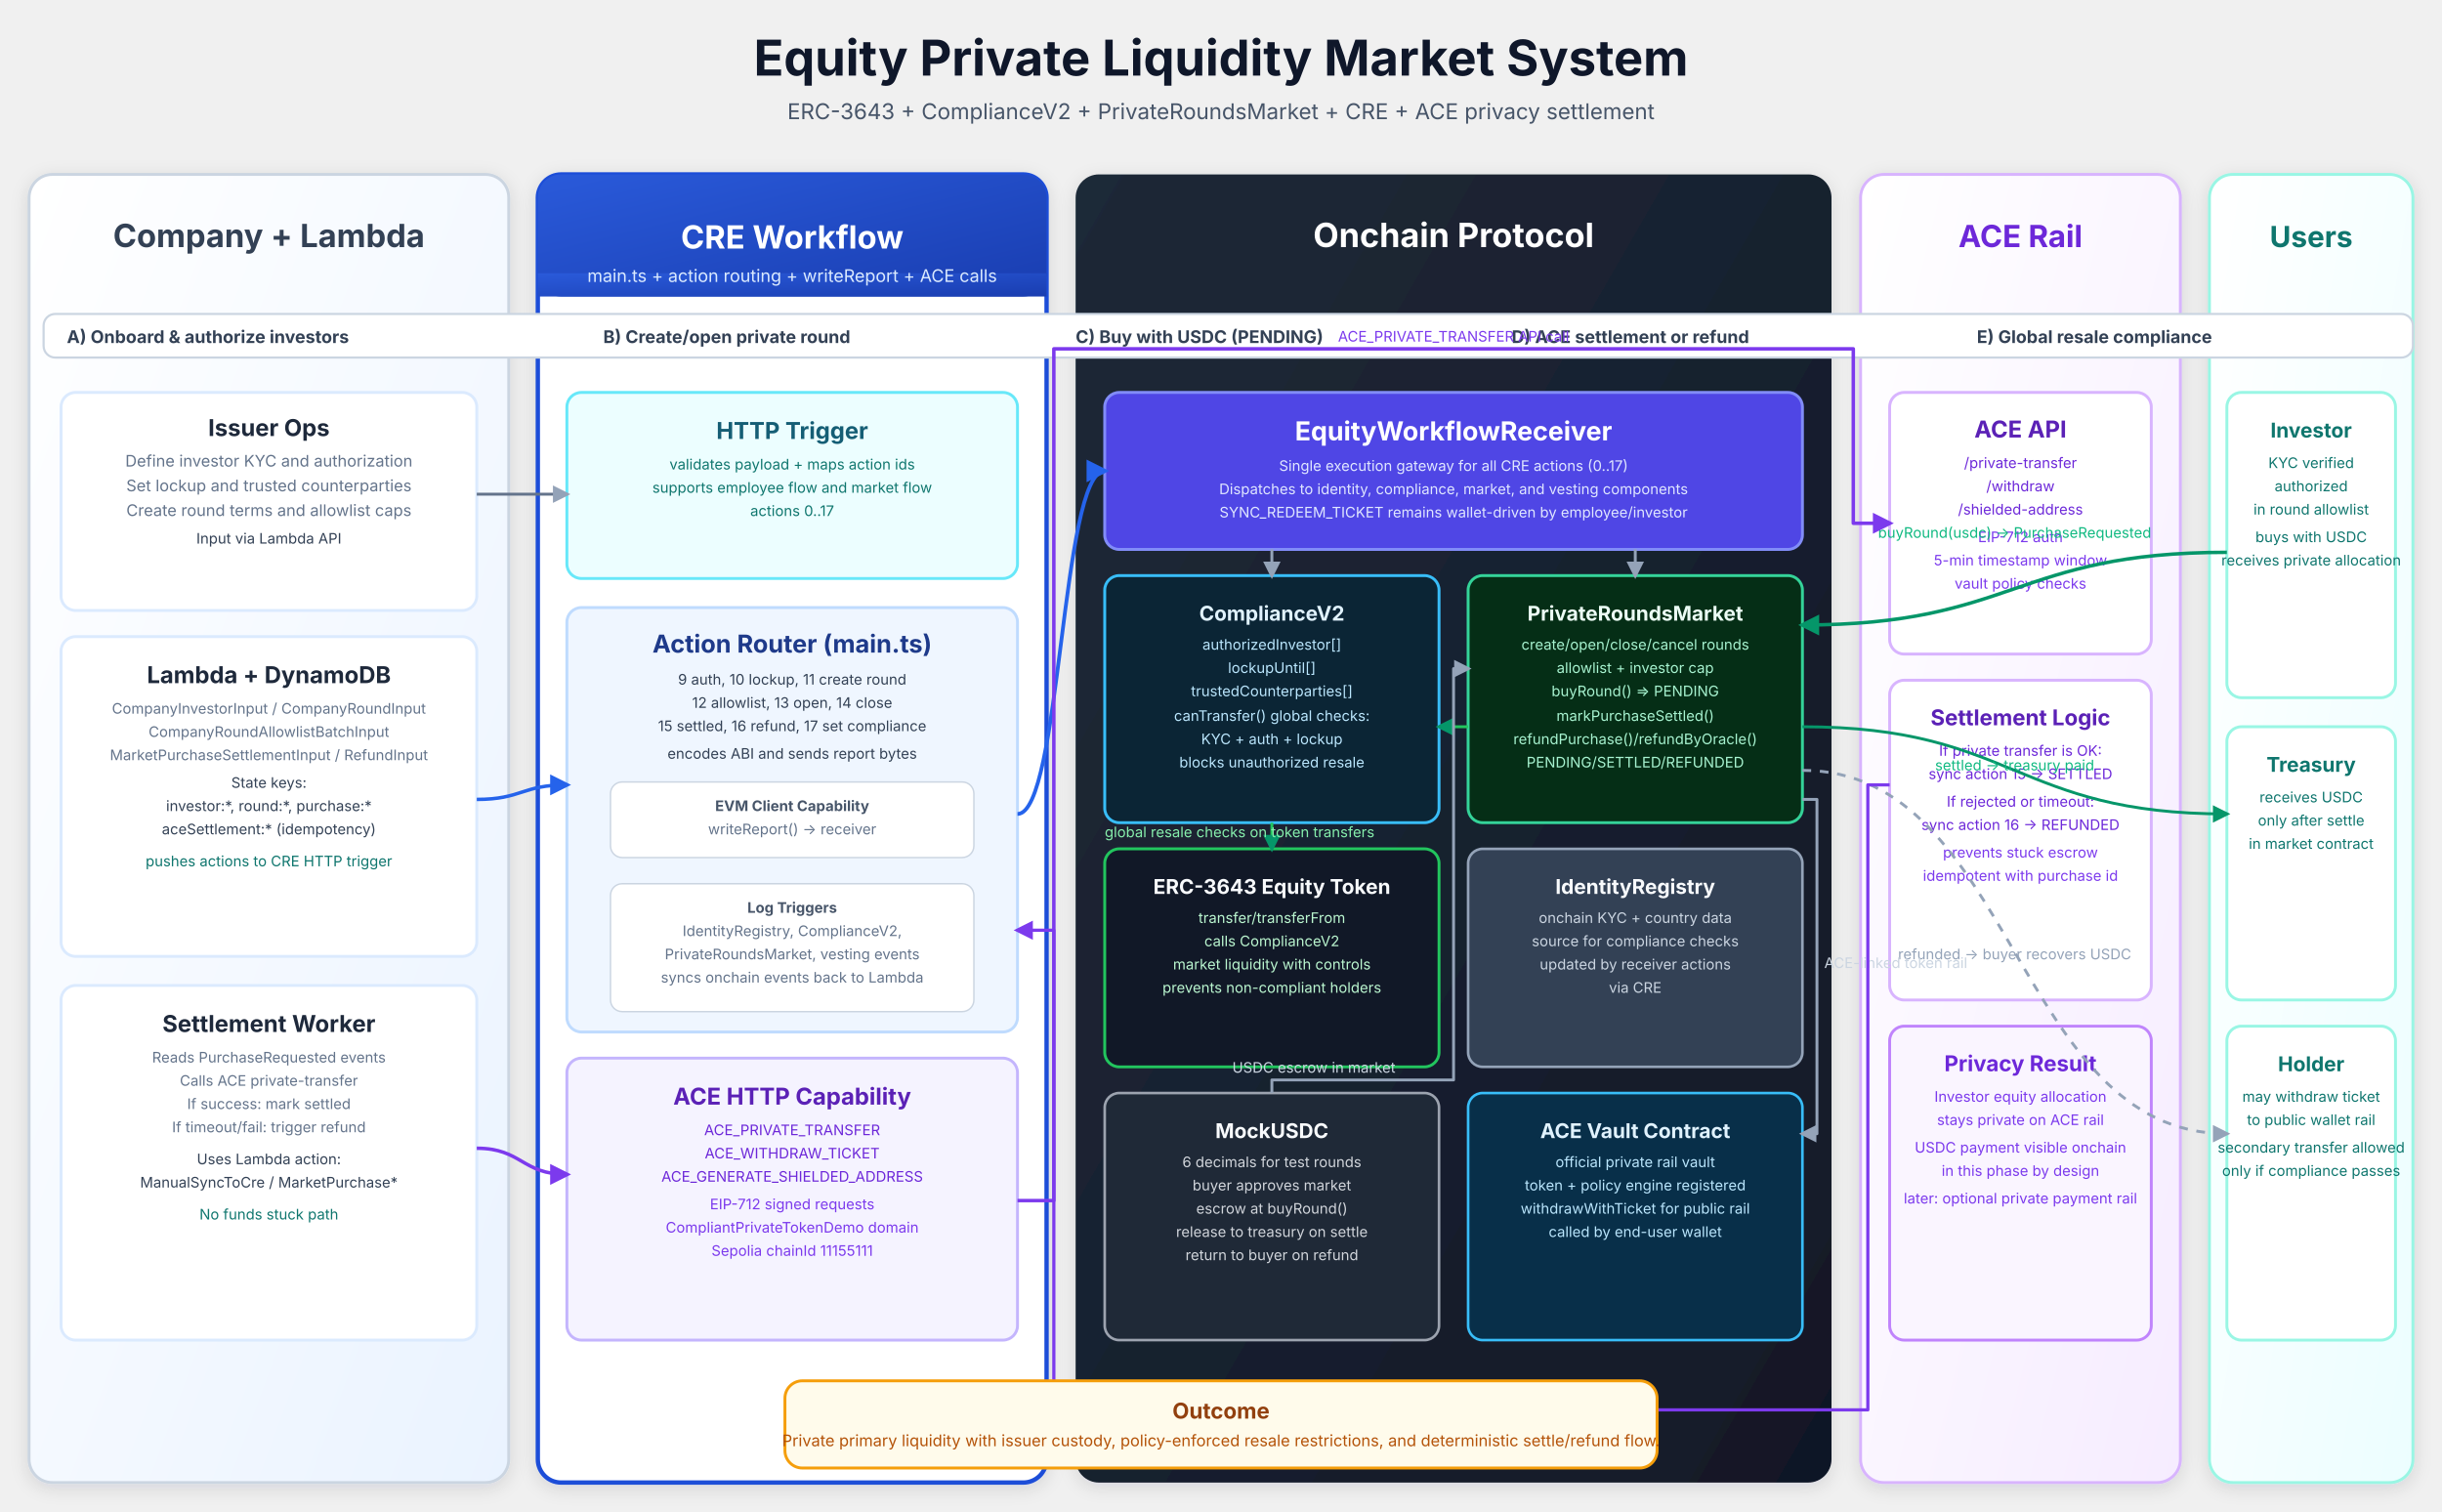
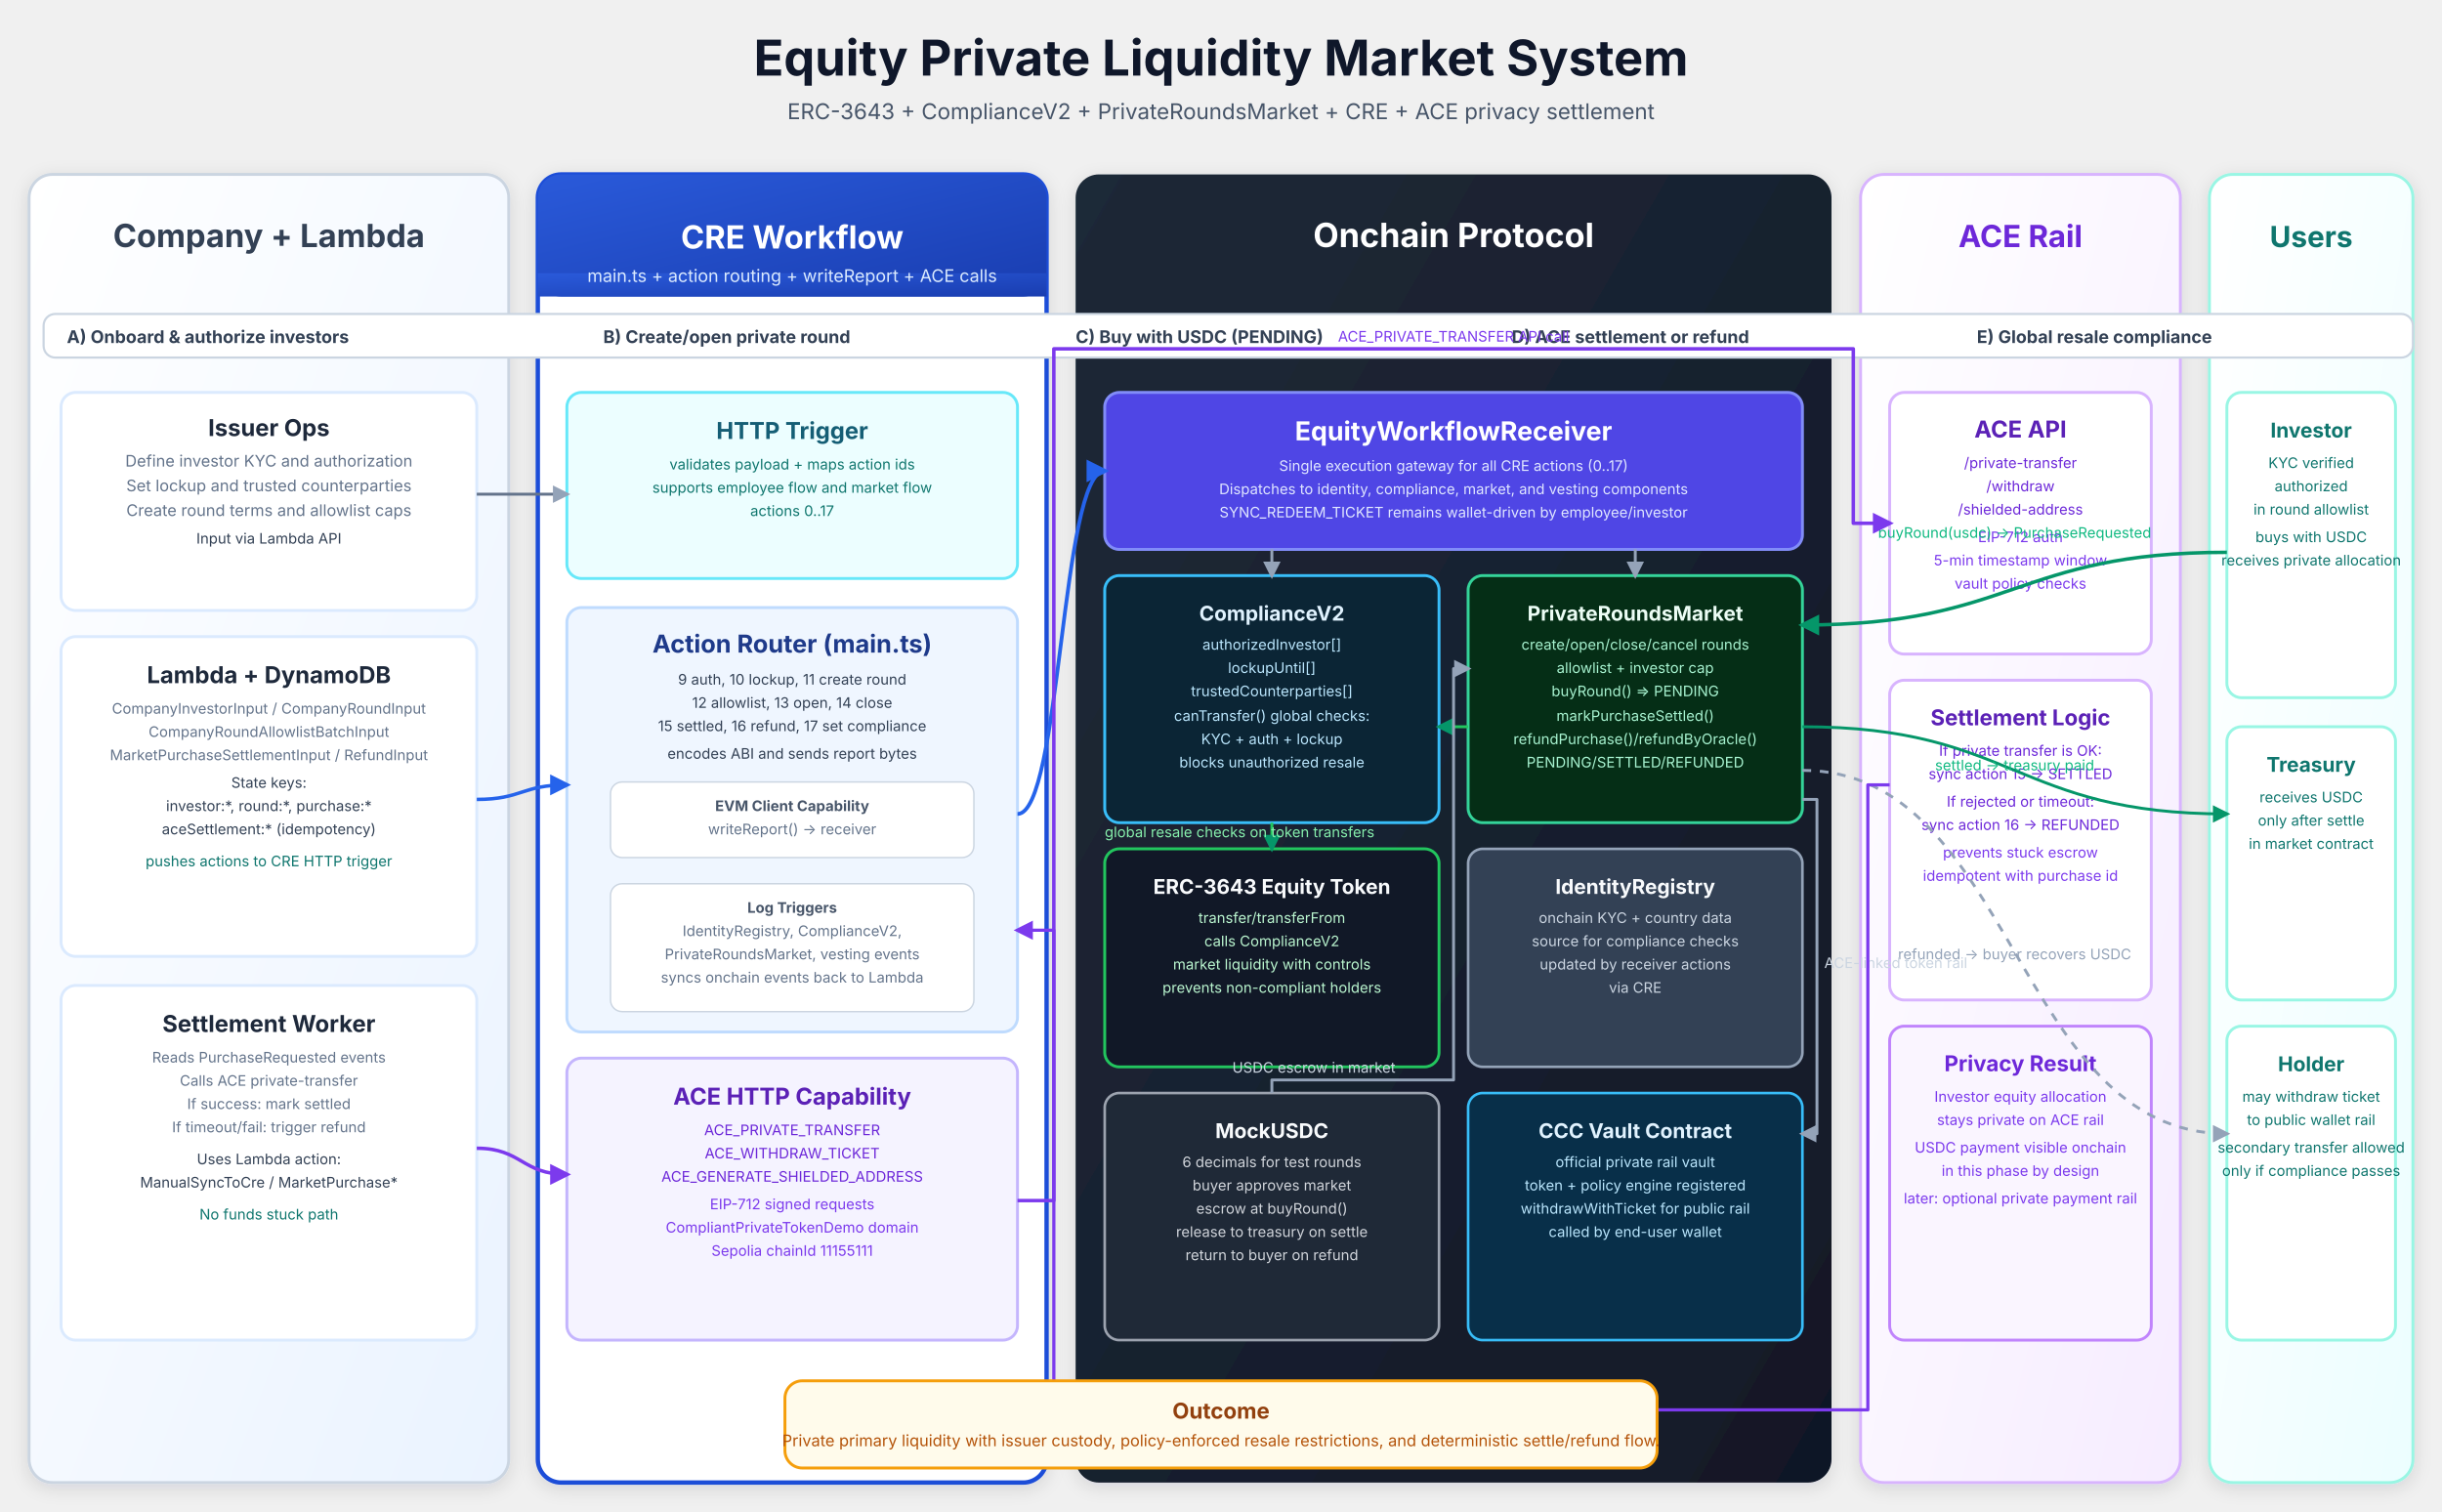
<svg xmlns="http://www.w3.org/2000/svg" viewBox="0 0 1680 1040" width="100%" height="100%" style="background:#f4f8fc;font-family:'Segoe UI','Inter',Arial,sans-serif;">
  <defs>
    <filter id="shadow" x="-10%" y="-10%" width="120%" height="120%">
      <feDropShadow dx="0" dy="3" stdDeviation="6" flood-color="#0f172a" flood-opacity="0.12" />
    </filter>
    <linearGradient id="laneOps" x1="0" y1="0" x2="1" y2="1">
      <stop offset="0%" stop-color="#ffffff" />
      <stop offset="100%" stop-color="#eaf3ff" />
    </linearGradient>
    <linearGradient id="laneCre" x1="0" y1="0" x2="1" y2="1">
      <stop offset="0%" stop-color="#2a5ada" />
      <stop offset="100%" stop-color="#193db0" />
    </linearGradient>
    <linearGradient id="laneChain" x1="0" y1="0" x2="1" y2="1">
      <stop offset="0%" stop-color="#1f2937" />
      <stop offset="100%" stop-color="#111827" />
    </linearGradient>
    <linearGradient id="laneAce" x1="0" y1="0" x2="1" y2="1">
      <stop offset="0%" stop-color="#ffffff" />
      <stop offset="100%" stop-color="#f6ecff" />
    </linearGradient>
    <linearGradient id="laneUser" x1="0" y1="0" x2="1" y2="1">
      <stop offset="0%" stop-color="#ffffff" />
      <stop offset="100%" stop-color="#ecfeff" />
    </linearGradient>
    <marker id="arrBlue" viewBox="0 0 10 10" refX="8" refY="5" markerWidth="6" markerHeight="6" orient="auto">
      <path d="M 0 0 L 10 5 L 0 10 z" fill="#2563eb" />
    </marker>
    <marker id="arrGreen" viewBox="0 0 10 10" refX="8" refY="5" markerWidth="6" markerHeight="6" orient="auto">
      <path d="M 0 0 L 10 5 L 0 10 z" fill="#059669" />
    </marker>
    <marker id="arrPurple" viewBox="0 0 10 10" refX="8" refY="5" markerWidth="6" markerHeight="6" orient="auto">
      <path d="M 0 0 L 10 5 L 0 10 z" fill="#7c3aed" />
    </marker>
    <marker id="arrGray" viewBox="0 0 10 10" refX="8" refY="5" markerWidth="6" markerHeight="6" orient="auto">
      <path d="M 0 0 L 10 5 L 0 10 z" fill="#94a3b8" />
    </marker>
  </defs>
  <text x="840" y="52" font-size="34" font-weight="700" fill="#0f172a" text-anchor="middle">Equity Private Liquidity Market System</text>
  <text x="840" y="82" font-size="15" fill="#475569" text-anchor="middle">ERC-3643 + ComplianceV2 + PrivateRoundsMarket + CRE + ACE privacy settlement</text>
  <rect x="20" y="120" width="330" height="900" rx="16" fill="url(#laneOps)" stroke="#cbd5e1" stroke-width="2" filter="url(#shadow)" />
  <rect x="370" y="120" width="350" height="900" rx="16" fill="#ffffff" stroke="#1d4ed8" stroke-width="3" filter="url(#shadow)" />
  <rect x="370" y="120" width="350" height="84" rx="16" fill="url(#laneCre)" />
  <path d="M 370 188 L 720 188 L 720 204 L 370 204 Z" fill="url(#laneCre)" />
  <rect x="740" y="120" width="520" height="900" rx="16" fill="url(#laneChain)" filter="url(#shadow)" />
  <rect x="1280" y="120" width="220" height="900" rx="16" fill="url(#laneAce)" stroke="#d8b4fe" stroke-width="2" filter="url(#shadow)" />
  <rect x="1520" y="120" width="140" height="900" rx="16" fill="url(#laneUser)" stroke="#99f6e4" stroke-width="2" filter="url(#shadow)" />
  <text x="185" y="170" font-size="22" font-weight="700" fill="#334155" text-anchor="middle">Company + Lambda</text>
  <text x="545" y="171" font-size="22" font-weight="700" fill="#ffffff" text-anchor="middle">CRE Workflow</text>
  <text x="545" y="194" font-size="12" fill="#dbeafe" text-anchor="middle">main.ts + action routing + writeReport + ACE calls</text>
  <text x="1000" y="170" font-size="23" font-weight="700" fill="#ffffff" text-anchor="middle">Onchain Protocol</text>
  <text x="1390" y="170" font-size="21" font-weight="700" fill="#6d28d9" text-anchor="middle">ACE Rail</text>
  <text x="1590" y="170" font-size="20" font-weight="700" fill="#0f766e" text-anchor="middle">Users</text>
  <rect x="30" y="216" width="1630" height="30" rx="8" fill="#ffffff" stroke="#cbd5e1" stroke-width="1.5" />
  <text x="46" y="236" font-size="12" font-weight="700" fill="#334155">A) Onboard &amp; authorize investors</text>
  <text x="415" y="236" font-size="12" font-weight="700" fill="#334155">B) Create/open private round</text>
  <text x="740" y="236" font-size="12" font-weight="700" fill="#334155">C) Buy with USDC (PENDING)</text>
  <text x="1040" y="236" font-size="12" font-weight="700" fill="#334155">D) ACE settlement or refund</text>
  <text x="1360" y="236" font-size="12" font-weight="700" fill="#334155">E) Global resale compliance</text>
  <rect x="42" y="270" width="286" height="150" rx="10" fill="#ffffff" stroke="#dbeafe" stroke-width="2" />
  <text x="185" y="300" font-size="16" font-weight="700" fill="#1e293b" text-anchor="middle">Issuer Ops</text>
  <text x="185" y="321" font-size="11" fill="#64748b" text-anchor="middle">Define investor KYC and authorization</text>
  <text x="185" y="338" font-size="11" fill="#64748b" text-anchor="middle">Set lockup and trusted counterparties</text>
  <text x="185" y="355" font-size="11" fill="#64748b" text-anchor="middle">Create round terms and allowlist caps</text>
  <text x="185" y="374" font-size="10" fill="#334155" text-anchor="middle">Input via Lambda API</text>
  <rect x="42" y="438" width="286" height="220" rx="10" fill="#ffffff" stroke="#dbeafe" stroke-width="2" />
  <text x="185" y="470" font-size="16" font-weight="700" fill="#1e293b" text-anchor="middle">Lambda + DynamoDB</text>
  <text x="185" y="491" font-size="10" fill="#64748b" text-anchor="middle">CompanyInvestorInput / CompanyRoundInput</text>
  <text x="185" y="507" font-size="10" fill="#64748b" text-anchor="middle">CompanyRoundAllowlistBatchInput</text>
  <text x="185" y="523" font-size="10" fill="#64748b" text-anchor="middle">MarketPurchaseSettlementInput / RefundInput</text>
  <text x="185" y="542" font-size="10" fill="#334155" text-anchor="middle">State keys:</text>
  <text x="185" y="558" font-size="10" fill="#334155" text-anchor="middle">investor:*, round:*, purchase:*</text>
  <text x="185" y="574" font-size="10" fill="#334155" text-anchor="middle">aceSettlement:* (idempotency)</text>
  <text x="185" y="596" font-size="10" fill="#0f766e" text-anchor="middle">pushes actions to CRE HTTP trigger</text>
  <rect x="42" y="678" width="286" height="244" rx="10" fill="#ffffff" stroke="#dbeafe" stroke-width="2" />
  <text x="185" y="710" font-size="16" font-weight="700" fill="#1e293b" text-anchor="middle">Settlement Worker</text>
  <text x="185" y="731" font-size="10" fill="#64748b" text-anchor="middle">Reads PurchaseRequested events</text>
  <text x="185" y="747" font-size="10" fill="#64748b" text-anchor="middle">Calls ACE private-transfer</text>
  <text x="185" y="763" font-size="10" fill="#64748b" text-anchor="middle">If success: mark settled</text>
  <text x="185" y="779" font-size="10" fill="#64748b" text-anchor="middle">If timeout/fail: trigger refund</text>
  <text x="185" y="801" font-size="10" fill="#334155" text-anchor="middle">Uses Lambda action:</text>
  <text x="185" y="817" font-size="10" fill="#334155" text-anchor="middle">ManualSyncToCre / MarketPurchase*</text>
  <text x="185" y="839" font-size="10" fill="#0f766e" text-anchor="middle">No funds stuck path</text>
  <rect x="390" y="270" width="310" height="128" rx="10" fill="#ecfeff" stroke="#67e8f9" stroke-width="2" />
  <text x="545" y="302" font-size="16" font-weight="700" fill="#155e75" text-anchor="middle">HTTP Trigger</text>
  <text x="545" y="323" font-size="10" fill="#0f766e" text-anchor="middle">validates payload + maps action ids</text>
  <text x="545" y="339" font-size="10" fill="#0f766e" text-anchor="middle">supports employee flow and market flow</text>
  <text x="545" y="355" font-size="10" fill="#0f766e" text-anchor="middle">actions 0..17</text>
  <rect x="390" y="418" width="310" height="292" rx="10" fill="#eff6ff" stroke="#bfdbfe" stroke-width="2" />
  <text x="545" y="449" font-size="17" font-weight="700" fill="#1e3a8a" text-anchor="middle">Action Router (main.ts)</text>
  <text x="545" y="471" font-size="10" fill="#334155" text-anchor="middle">9 auth, 10 lockup, 11 create round</text>
  <text x="545" y="487" font-size="10" fill="#334155" text-anchor="middle">12 allowlist, 13 open, 14 close</text>
  <text x="545" y="503" font-size="10" fill="#334155" text-anchor="middle">15 settled, 16 refund, 17 set compliance</text>
  <text x="545" y="522" font-size="10" fill="#334155" text-anchor="middle">encodes ABI and sends report bytes</text>
  <rect x="420" y="538" width="250" height="52" rx="8" fill="#ffffff" stroke="#cbd5e1" stroke-width="1" />
  <text x="545" y="558" font-size="10" font-weight="700" fill="#475569" text-anchor="middle">EVM Client Capability</text>
  <text x="545" y="574" font-size="10" fill="#64748b" text-anchor="middle">writeReport() -&gt; receiver</text>
  <rect x="420" y="608" width="250" height="88" rx="8" fill="#ffffff" stroke="#cbd5e1" stroke-width="1" />
  <text x="545" y="628" font-size="10" font-weight="700" fill="#475569" text-anchor="middle">Log Triggers</text>
  <text x="545" y="644" font-size="10" fill="#64748b" text-anchor="middle">IdentityRegistry, ComplianceV2,</text>
  <text x="545" y="660" font-size="10" fill="#64748b" text-anchor="middle">PrivateRoundsMarket, vesting events</text>
  <text x="545" y="676" font-size="10" fill="#64748b" text-anchor="middle">syncs onchain events back to Lambda</text>
  <rect x="390" y="728" width="310" height="194" rx="10" fill="#f5f3ff" stroke="#c4b5fd" stroke-width="2" />
  <text x="545" y="760" font-size="16" font-weight="700" fill="#5b21b6" text-anchor="middle">ACE HTTP Capability</text>
  <text x="545" y="781" font-size="10" fill="#6d28d9" text-anchor="middle">ACE_PRIVATE_TRANSFER</text>
  <text x="545" y="797" font-size="10" fill="#6d28d9" text-anchor="middle">ACE_WITHDRAW_TICKET</text>
  <text x="545" y="813" font-size="10" fill="#6d28d9" text-anchor="middle">ACE_GENERATE_SHIELDED_ADDRESS</text>
  <text x="545" y="832" font-size="10" fill="#7c3aed" text-anchor="middle">EIP-712 signed requests</text>
  <text x="545" y="848" font-size="10" fill="#7c3aed" text-anchor="middle">CompliantPrivateTokenDemo domain</text>
  <text x="545" y="864" font-size="10" fill="#7c3aed" text-anchor="middle">Sepolia chainId 11155111</text>
  <rect x="760" y="270" width="480" height="108" rx="10" fill="#4f46e5" stroke="#818cf8" stroke-width="2" />
  <text x="1000" y="303" font-size="18" font-weight="700" fill="#ffffff" text-anchor="middle">EquityWorkflowReceiver</text>
  <text x="1000" y="324" font-size="10" fill="#e0e7ff" text-anchor="middle">Single execution gateway for all CRE actions (0..17)</text>
  <text x="1000" y="340" font-size="10" fill="#e0e7ff" text-anchor="middle">Dispatches to identity, compliance, market, and vesting components</text>
  <text x="1000" y="356" font-size="10" fill="#e0e7ff" text-anchor="middle">SYNC_REDEEM_TICKET remains wallet-driven by employee/investor</text>
  <rect x="760" y="396" width="230" height="170" rx="10" fill="#0b2535" stroke="#38bdf8" stroke-width="2" />
  <text x="875" y="427" font-size="14" font-weight="700" fill="#e0f2fe" text-anchor="middle">ComplianceV2</text>
  <text x="875" y="447" font-size="10" fill="#bae6fd" text-anchor="middle">authorizedInvestor[]</text>
  <text x="875" y="463" font-size="10" fill="#bae6fd" text-anchor="middle">lockupUntil[]</text>
  <text x="875" y="479" font-size="10" fill="#bae6fd" text-anchor="middle">trustedCounterparties[]</text>
  <text x="875" y="496" font-size="10" fill="#bae6fd" text-anchor="middle">canTransfer() global checks:</text>
  <text x="875" y="512" font-size="10" fill="#bae6fd" text-anchor="middle">KYC + auth + lockup</text>
  <text x="875" y="528" font-size="10" fill="#bae6fd" text-anchor="middle">blocks unauthorized resale</text>
  <rect x="1010" y="396" width="230" height="170" rx="10" fill="#052e16" stroke="#34d399" stroke-width="2" />
  <text x="1125" y="427" font-size="14" font-weight="700" fill="#ecfdf5" text-anchor="middle">PrivateRoundsMarket</text>
  <text x="1125" y="447" font-size="10" fill="#a7f3d0" text-anchor="middle">create/open/close/cancel rounds</text>
  <text x="1125" y="463" font-size="10" fill="#a7f3d0" text-anchor="middle">allowlist + investor cap</text>
  <text x="1125" y="479" font-size="10" fill="#a7f3d0" text-anchor="middle">buyRound() =&gt; PENDING</text>
  <text x="1125" y="496" font-size="10" fill="#a7f3d0" text-anchor="middle">markPurchaseSettled()</text>
  <text x="1125" y="512" font-size="10" fill="#a7f3d0" text-anchor="middle">refundPurchase()/refundByOracle()</text>
  <text x="1125" y="528" font-size="10" fill="#a7f3d0" text-anchor="middle">PENDING/SETTLED/REFUNDED</text>
  <rect x="760" y="584" width="230" height="150" rx="10" fill="#111827" stroke="#22c55e" stroke-width="2" />
  <text x="875" y="615" font-size="14" font-weight="700" fill="#f8fafc" text-anchor="middle">ERC-3643 Equity Token</text>
  <text x="875" y="635" font-size="10" fill="#bbf7d0" text-anchor="middle">transfer/transferFrom</text>
  <text x="875" y="651" font-size="10" fill="#bbf7d0" text-anchor="middle">calls ComplianceV2</text>
  <text x="875" y="667" font-size="10" fill="#bbf7d0" text-anchor="middle">market liquidity with controls</text>
  <text x="875" y="683" font-size="10" fill="#bbf7d0" text-anchor="middle">prevents non-compliant holders</text>
  <rect x="1010" y="584" width="230" height="150" rx="10" fill="#334155" stroke="#94a3b8" stroke-width="1.8" />
  <text x="1125" y="615" font-size="14" font-weight="700" fill="#f8fafc" text-anchor="middle">IdentityRegistry</text>
  <text x="1125" y="635" font-size="10" fill="#cbd5e1" text-anchor="middle">onchain KYC + country data</text>
  <text x="1125" y="651" font-size="10" fill="#cbd5e1" text-anchor="middle">source for compliance checks</text>
  <text x="1125" y="667" font-size="10" fill="#cbd5e1" text-anchor="middle">updated by receiver actions</text>
  <text x="1125" y="683" font-size="10" fill="#cbd5e1" text-anchor="middle">via CRE</text>
  <rect x="760" y="752" width="230" height="170" rx="10" fill="#1f2937" stroke="#9ca3af" stroke-width="1.8" />
  <text x="875" y="783" font-size="14" font-weight="700" fill="#f8fafc" text-anchor="middle">MockUSDC</text>
  <text x="875" y="803" font-size="10" fill="#d1d5db" text-anchor="middle">6 decimals for test rounds</text>
  <text x="875" y="819" font-size="10" fill="#d1d5db" text-anchor="middle">buyer approves market</text>
  <text x="875" y="835" font-size="10" fill="#d1d5db" text-anchor="middle">escrow at buyRound()</text>
  <text x="875" y="851" font-size="10" fill="#d1d5db" text-anchor="middle">release to treasury on settle</text>
  <text x="875" y="867" font-size="10" fill="#d1d5db" text-anchor="middle">return to buyer on refund</text>
  <rect x="1010" y="752" width="230" height="170" rx="10" fill="#082f49" stroke="#38bdf8" stroke-width="1.8" />
-   <text x="1125" y="783" font-size="14" font-weight="700" fill="#e0f2fe" text-anchor="middle">ACE Vault Contract</text>
+   <text x="1125" y="783" font-size="14" font-weight="700" fill="#e0f2fe" text-anchor="middle">CCC Vault Contract</text>
  <text x="1125" y="803" font-size="10" fill="#bae6fd" text-anchor="middle">official private rail vault</text>
  <text x="1125" y="819" font-size="10" fill="#bae6fd" text-anchor="middle">token + policy engine registered</text>
  <text x="1125" y="835" font-size="10" fill="#bae6fd" text-anchor="middle">withdrawWithTicket for public rail</text>
  <text x="1125" y="851" font-size="10" fill="#bae6fd" text-anchor="middle">called by end-user wallet</text>
  <rect x="1300" y="270" width="180" height="180" rx="10" fill="#ffffff" stroke="#d8b4fe" stroke-width="2" />
  <text x="1390" y="301" font-size="16" font-weight="700" fill="#5b21b6" text-anchor="middle">ACE API</text>
  <text x="1390" y="322" font-size="10" fill="#6d28d9" text-anchor="middle">/private-transfer</text>
  <text x="1390" y="338" font-size="10" fill="#6d28d9" text-anchor="middle">/withdraw</text>
  <text x="1390" y="354" font-size="10" fill="#6d28d9" text-anchor="middle">/shielded-address</text>
  <text x="1390" y="373" font-size="10" fill="#7c3aed" text-anchor="middle">EIP-712 auth</text>
  <text x="1390" y="389" font-size="10" fill="#7c3aed" text-anchor="middle">5-min timestamp window</text>
  <text x="1390" y="405" font-size="10" fill="#7c3aed" text-anchor="middle">vault policy checks</text>
  <rect x="1300" y="468" width="180" height="220" rx="10" fill="#ffffff" stroke="#d8b4fe" stroke-width="2" />
  <text x="1390" y="499" font-size="15" font-weight="700" fill="#5b21b6" text-anchor="middle">Settlement Logic</text>
  <text x="1390" y="520" font-size="10" fill="#6d28d9" text-anchor="middle">If private transfer is OK:</text>
  <text x="1390" y="536" font-size="10" fill="#6d28d9" text-anchor="middle">sync action 15 -&gt; SETTLED</text>
  <text x="1390" y="555" font-size="10" fill="#6d28d9" text-anchor="middle">If rejected or timeout:</text>
  <text x="1390" y="571" font-size="10" fill="#6d28d9" text-anchor="middle">sync action 16 -&gt; REFUNDED</text>
  <text x="1390" y="590" font-size="10" fill="#7c3aed" text-anchor="middle">prevents stuck escrow</text>
  <text x="1390" y="606" font-size="10" fill="#7c3aed" text-anchor="middle">idempotent with purchase id</text>
  <rect x="1300" y="706" width="180" height="216" rx="10" fill="#faf5ff" stroke="#c084fc" stroke-width="2" />
  <text x="1390" y="737" font-size="15" font-weight="700" fill="#6d28d9" text-anchor="middle">Privacy Result</text>
  <text x="1390" y="758" font-size="10" fill="#7c3aed" text-anchor="middle">Investor equity allocation</text>
  <text x="1390" y="774" font-size="10" fill="#7c3aed" text-anchor="middle">stays private on ACE rail</text>
  <text x="1390" y="793" font-size="10" fill="#7c3aed" text-anchor="middle">USDC payment visible onchain</text>
  <text x="1390" y="809" font-size="10" fill="#7c3aed" text-anchor="middle">in this phase by design</text>
  <text x="1390" y="828" font-size="10" fill="#7c3aed" text-anchor="middle">later: optional private payment rail</text>
  <rect x="1532" y="270" width="116" height="210" rx="10" fill="#ffffff" stroke="#99f6e4" stroke-width="2" />
  <text x="1590" y="301" font-size="14" font-weight="700" fill="#0f766e" text-anchor="middle">Investor</text>
  <text x="1590" y="322" font-size="10" fill="#0f766e" text-anchor="middle">KYC verified</text>
  <text x="1590" y="338" font-size="10" fill="#0f766e" text-anchor="middle">authorized</text>
  <text x="1590" y="354" font-size="10" fill="#0f766e" text-anchor="middle">in round allowlist</text>
  <text x="1590" y="373" font-size="10" fill="#0f766e" text-anchor="middle">buys with USDC</text>
  <text x="1590" y="389" font-size="10" fill="#0f766e" text-anchor="middle">receives private allocation</text>
  <rect x="1532" y="500" width="116" height="188" rx="10" fill="#ffffff" stroke="#99f6e4" stroke-width="2" />
  <text x="1590" y="531" font-size="14" font-weight="700" fill="#0f766e" text-anchor="middle">Treasury</text>
  <text x="1590" y="552" font-size="10" fill="#0f766e" text-anchor="middle">receives USDC</text>
  <text x="1590" y="568" font-size="10" fill="#0f766e" text-anchor="middle">only after settle</text>
  <text x="1590" y="584" font-size="10" fill="#0f766e" text-anchor="middle">in market contract</text>
  <rect x="1532" y="706" width="116" height="216" rx="10" fill="#ffffff" stroke="#99f6e4" stroke-width="2" />
  <text x="1590" y="737" font-size="14" font-weight="700" fill="#0f766e" text-anchor="middle">Holder</text>
  <text x="1590" y="758" font-size="10" fill="#0f766e" text-anchor="middle">may withdraw ticket</text>
  <text x="1590" y="774" font-size="10" fill="#0f766e" text-anchor="middle">to public wallet rail</text>
  <text x="1590" y="793" font-size="10" fill="#0f766e" text-anchor="middle">secondary transfer allowed</text>
  <text x="1590" y="809" font-size="10" fill="#0f766e" text-anchor="middle">only if compliance passes</text>
  <path d="M 328 340 L 390 340" fill="none" stroke="#64748b" stroke-width="2" marker-end="url(#arrGray)" />
  <path d="M 328 550 C 359 550, 359 540, 390 540" fill="none" stroke="#2563eb" stroke-width="2.4" marker-end="url(#arrBlue)" />
  <path d="M 328 790 C 359 790, 359 808, 390 808" fill="none" stroke="#7c3aed" stroke-width="2.4" marker-end="url(#arrPurple)" />
  <path d="M 700 560 C 730 560, 730 324, 760 324" fill="none" stroke="#2563eb" stroke-width="2.6" marker-end="url(#arrBlue)" />
  <path d="M 875 378 L 875 396" fill="none" stroke="#94a3b8" stroke-width="2" marker-end="url(#arrGray)" />
  <path d="M 1125 378 L 1125 396" fill="none" stroke="#94a3b8" stroke-width="2" marker-end="url(#arrGray)" />
  <path d="M 1532 380 C 1386 380, 1386 430, 1240 430" fill="none" stroke="#059669" stroke-width="2.4" marker-end="url(#arrGreen)" />
  <text x="1386" y="370" font-size="10" fill="#10b981" text-anchor="middle">buyRound(usdc) -&gt; PurchaseRequested</text>
  <path d="M 1240 500 C 1386 500, 1386 560, 1532 560" fill="none" stroke="#059669" stroke-width="2" marker-end="url(#arrGreen)" />
  <text x="1386" y="530" font-size="10" fill="#10b981" text-anchor="middle">settled -&gt; treasury paid</text>
  <path d="M 1240 530 C 1386 530, 1386 780, 1532 780" fill="none" stroke="#94a3b8" stroke-width="2" stroke-dasharray="6 6" marker-end="url(#arrGray)" />
  <text x="1386" y="660" font-size="10" fill="#94a3b8" text-anchor="middle">refunded -&gt; buyer recovers USDC</text>
  <path d="M 1240 550 L 1250 550 L 1250 780 L 1240 780" fill="none" stroke="#94a3b8" stroke-width="2" stroke-linejoin="round" marker-end="url(#arrGray)" />
  <text x="1255" y="666" font-size="10" fill="#cbd5e1">ACE-linked token rail</text>
  <path d="M 700 826 L 725 826 L 725 240 L 1275 240 L 1275 360 L 1300 360" fill="none" stroke="#7c3aed" stroke-width="2.4" stroke-linejoin="round" marker-end="url(#arrPurple)" />
  <text x="1000" y="235" font-size="10" fill="#7c3aed" text-anchor="middle">ACE_PRIVATE_TRANSFER API call</text>
  <path d="M 1300 540 L 1285 540 L 1285 970 L 725 970 L 725 640 L 700 640" fill="none" stroke="#7c3aed" stroke-width="2.2" stroke-linejoin="round" marker-end="url(#arrPurple)" />
  <text x="1000" y="965" font-size="10" fill="#7c3aed" text-anchor="middle">action 15 SETTLED or action 16 REFUNDED</text>
  <path d="M 1010 500 L 990 500" fill="none" stroke="#22c55e" stroke-width="2" marker-end="url(#arrGreen)" />
  <path d="M 875 566 L 875 584" fill="none" stroke="#22c55e" stroke-width="2" marker-end="url(#arrGreen)" />
  <text x="760" y="576" font-size="10" fill="#86efac">global resale checks on token transfers</text>
  <path d="M 875 752 L 875 743 L 1000 743 L 1000 460 L 1010 460" fill="none" stroke="#94a3b8" stroke-width="2" stroke-linejoin="round" marker-end="url(#arrGray)" />
  <text x="960" y="738" font-size="10" fill="#cbd5e1" text-anchor="end">USDC escrow in market</text>
  <rect x="540" y="950" width="600" height="60" rx="12" fill="#fffbeb" stroke="#f59e0b" stroke-width="2" />
  <text x="840" y="976" font-size="15" font-weight="700" fill="#92400e" text-anchor="middle">Outcome</text>
  <text x="840" y="995" font-size="11" fill="#b45309" text-anchor="middle">Private primary liquidity with issuer custody, policy-enforced resale restrictions, and deterministic settle/refund flow.</text>
</svg>
